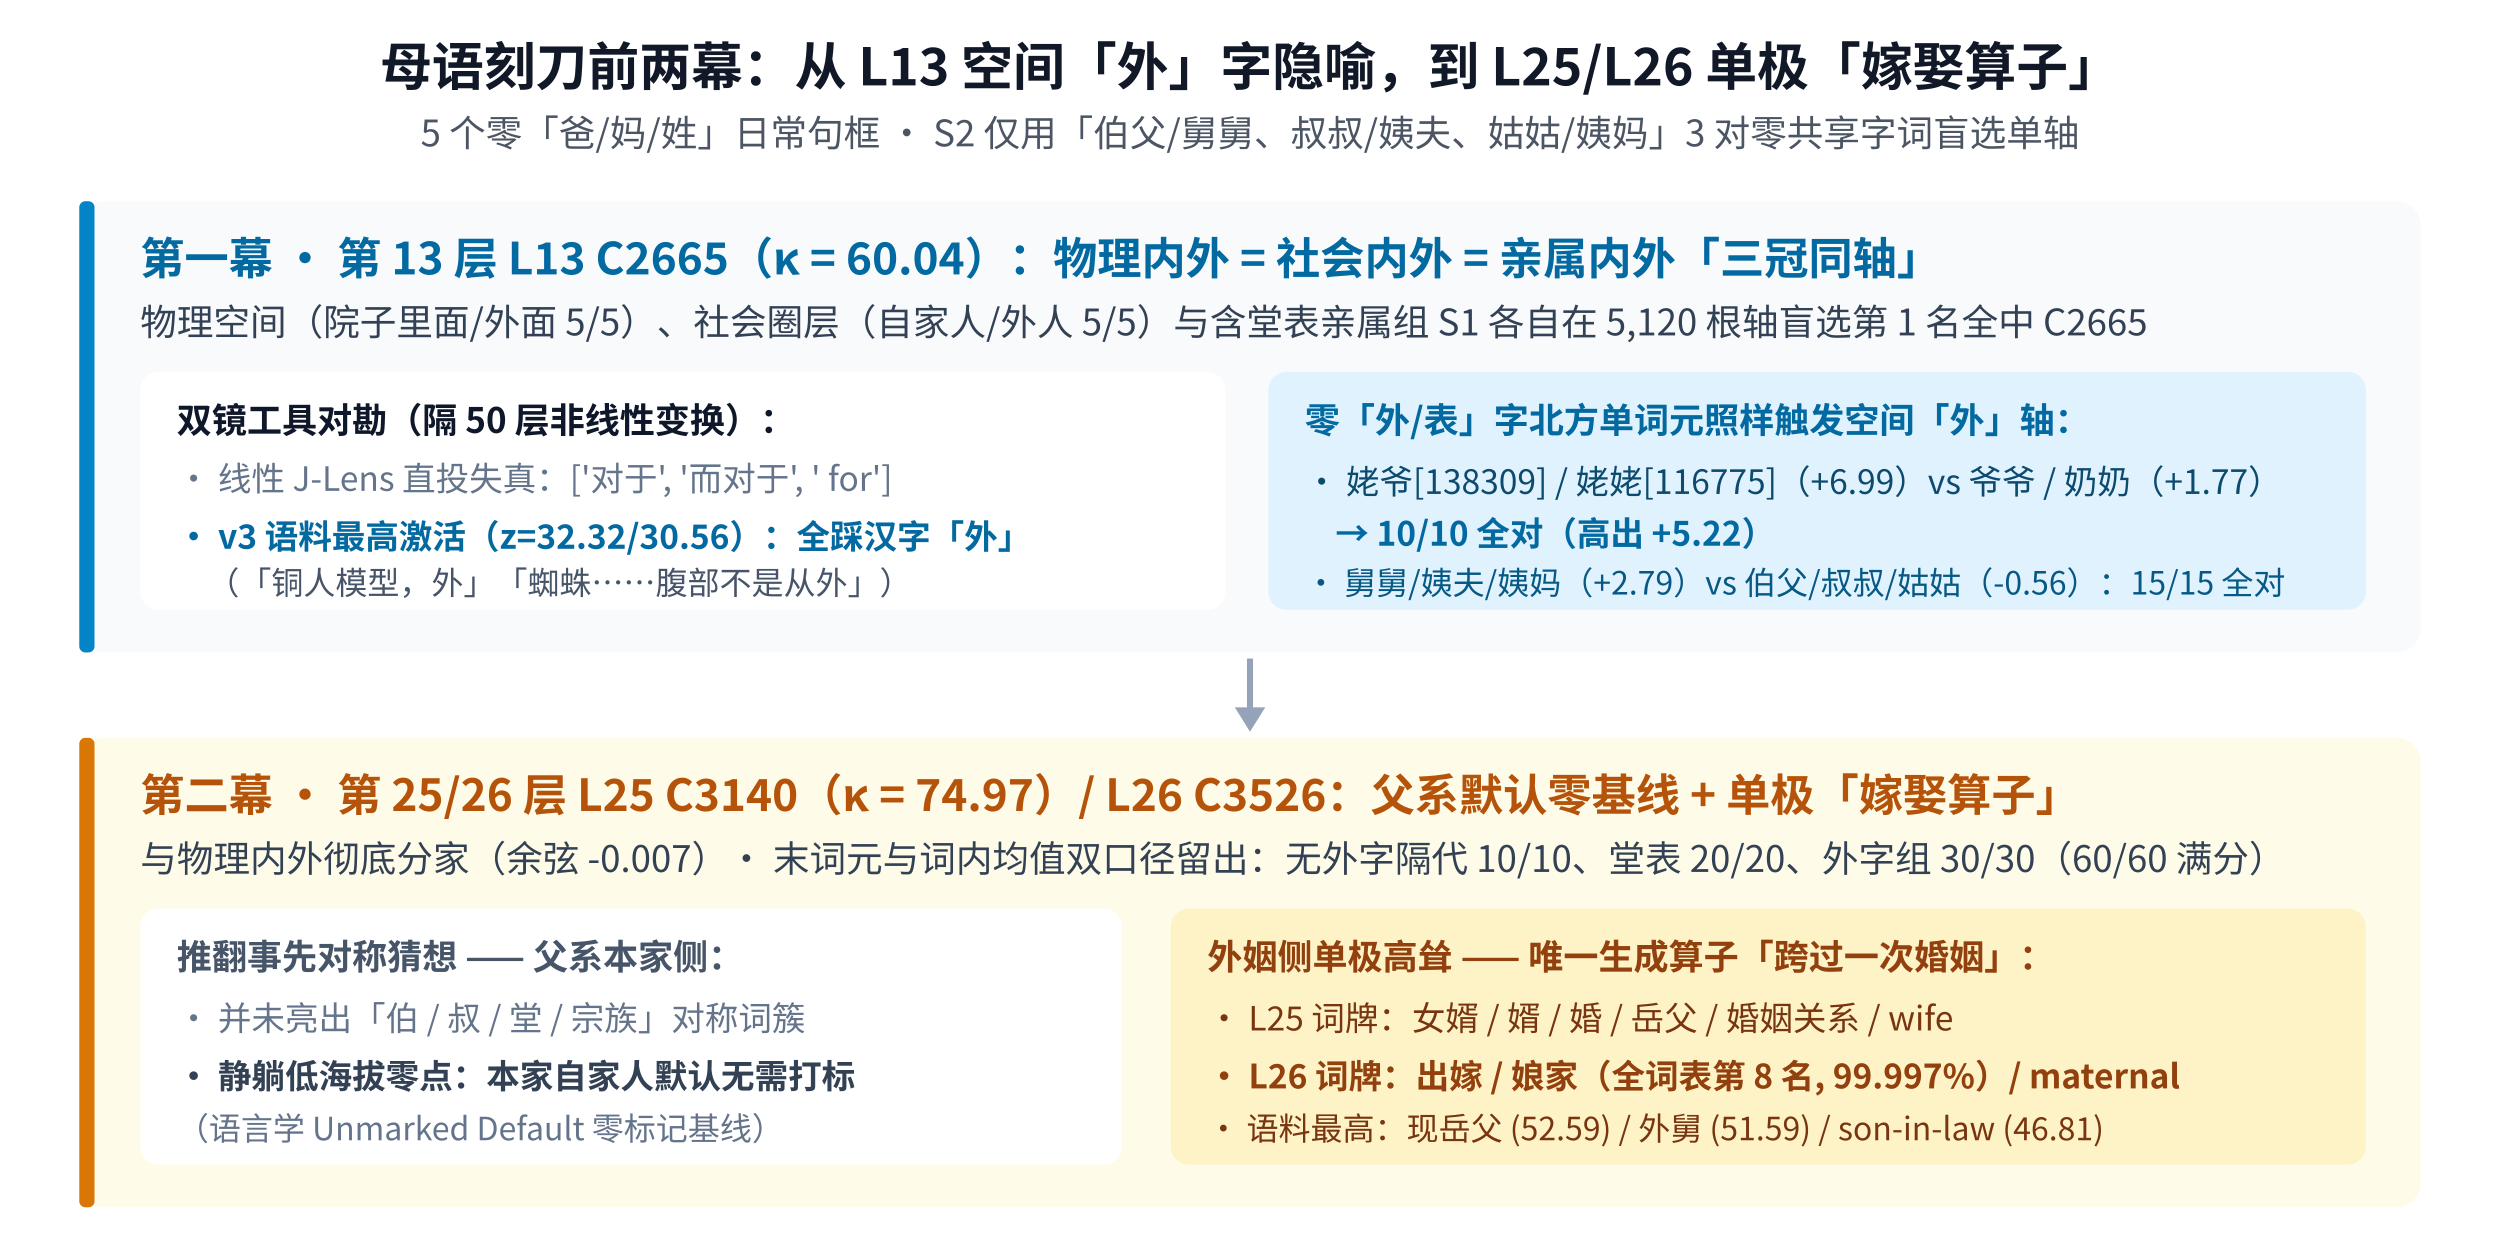
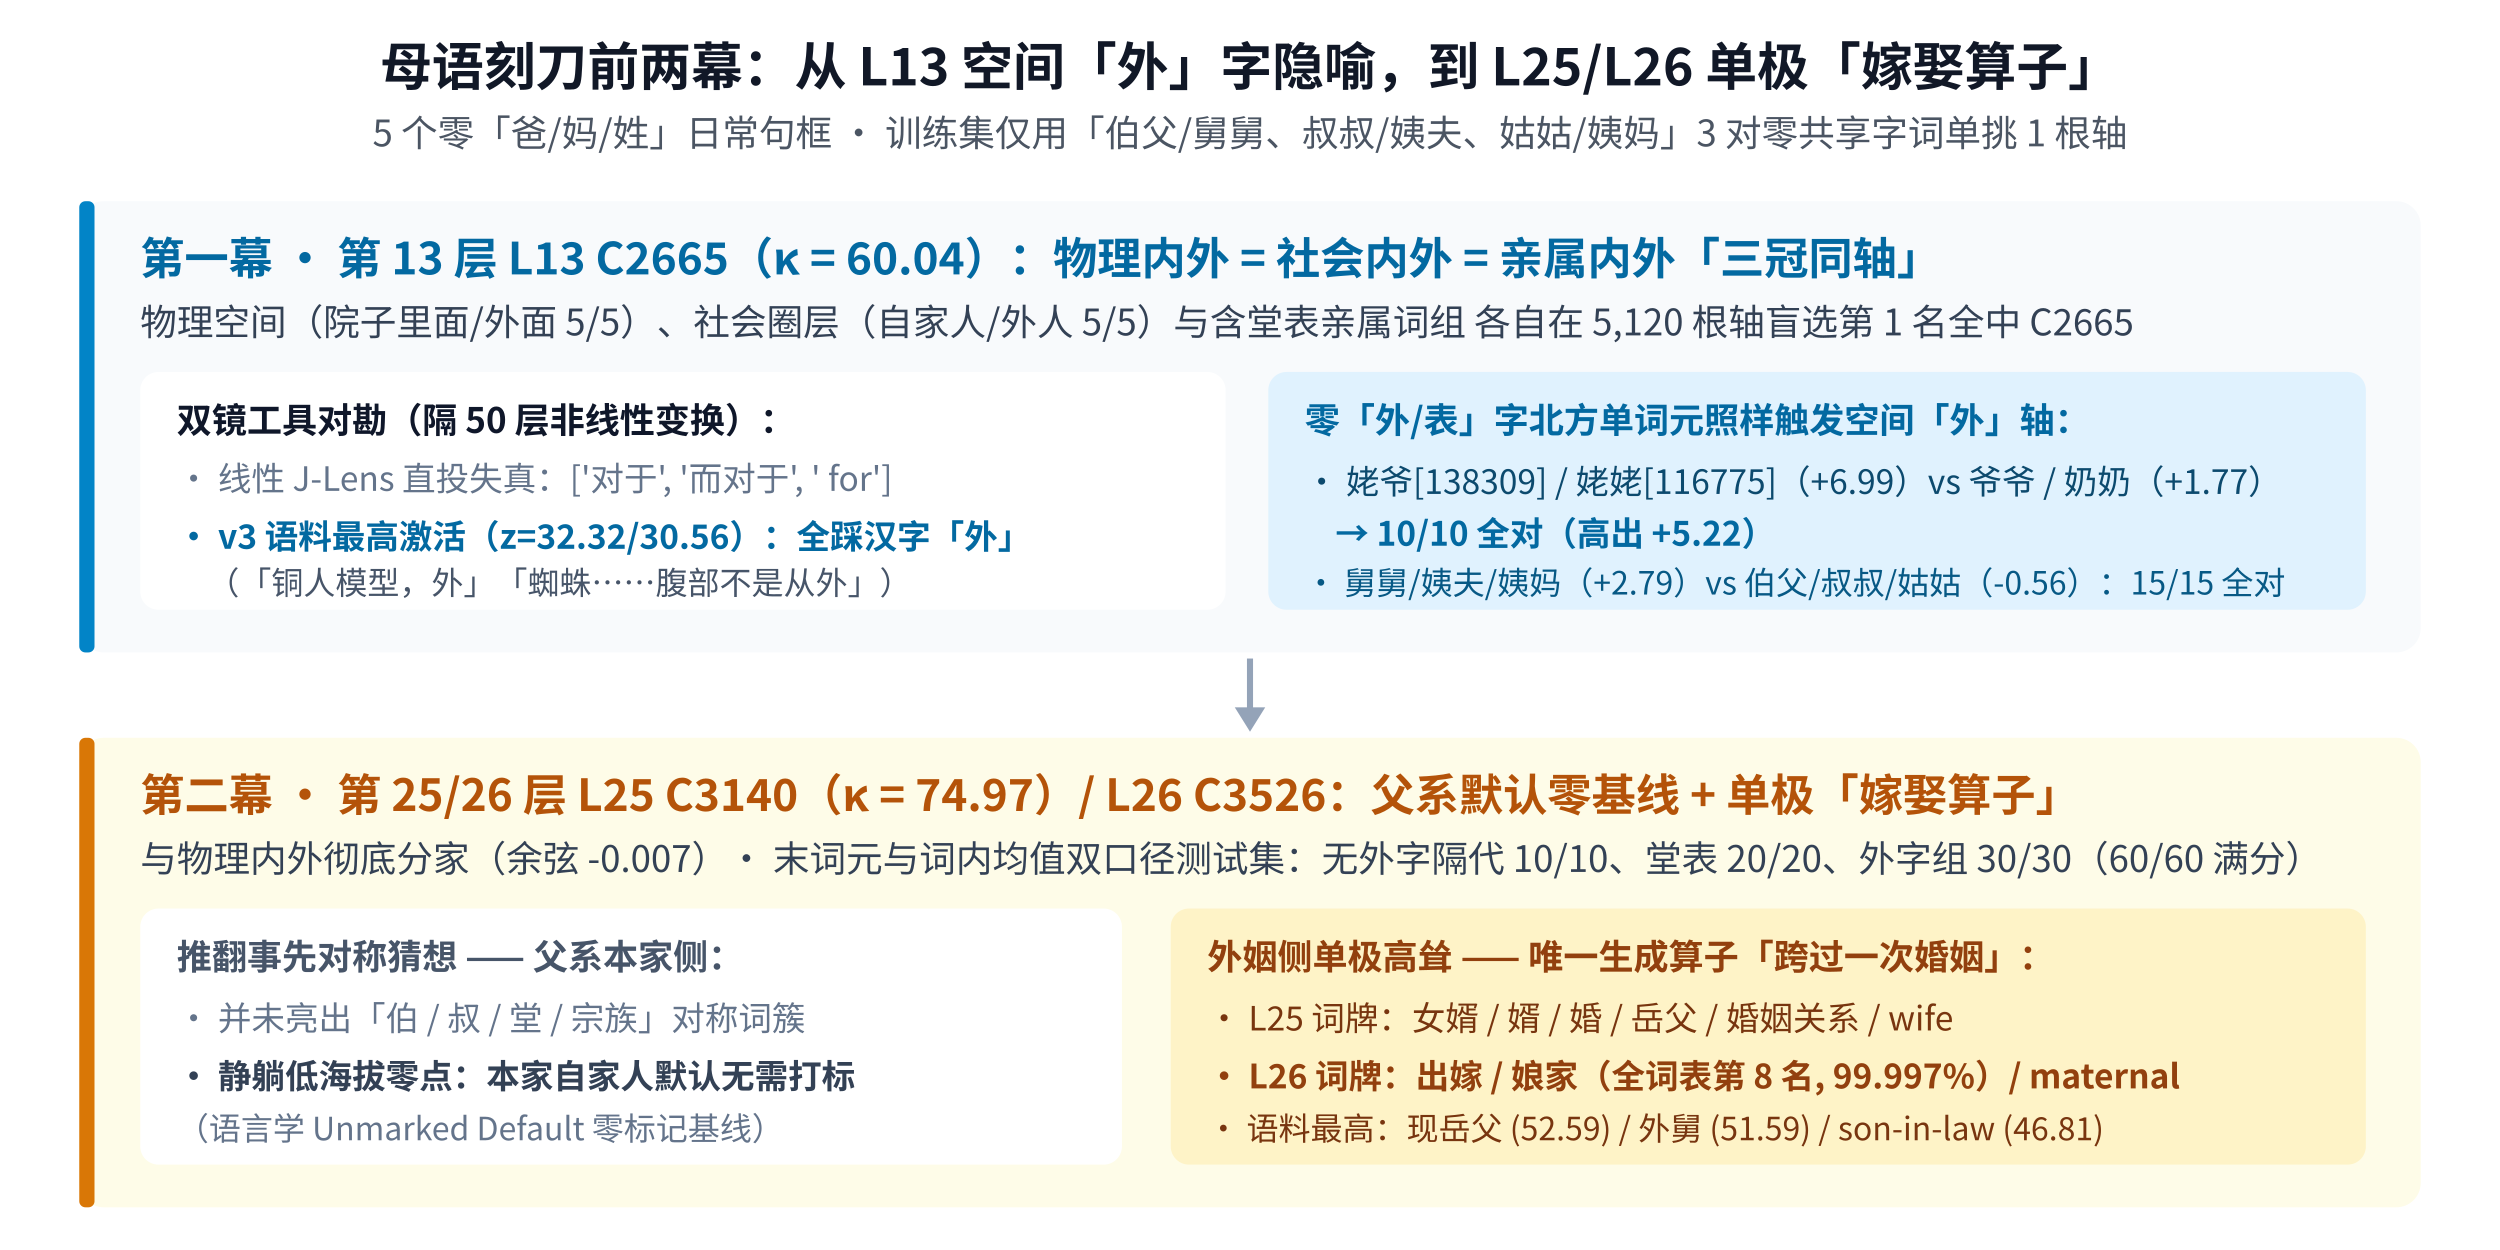
<svg xmlns="http://www.w3.org/2000/svg" viewBox="0 0 820 410" width="820" height="410" font-family="'WenQuanYi Micro Hei','Noto Sans CJK SC',sans-serif" style="background-color:#ffffff;">
  <rect width="820" height="410" fill="#ffffff" />
  <text x="410" y="28" text-anchor="middle" font-size="17" font-weight="bold" fill="#111827">母语刻刀前两幕：从 L13 空间「外」字隐喻，到 L25/L26 单极「嫁娶算子」</text>
-   <text x="410" y="48" text-anchor="middle" font-size="12" fill="#4b5563">5 个零「爸/妈/姓」日常句框 · S2 仅用「伯父/舅舅、叔叔/姨夫、姑姑/姨妈」3 对零共享字词盲选单轴</text>
+   <text x="410" y="48" text-anchor="middle" font-size="12" fill="#4b5563">5 个零「爸/妈/姓」日常句框 · 训练集仅用「伯父/舅舅、叔叔/姨夫、姑姑/姨妈」3 对零共享字词单挑 1 根轴</text>
  <rect x="26" y="66" width="768" height="148" rx="8" fill="#f8fafc" />
  <rect x="26" y="66" width="5" height="148" rx="2" fill="#0284c7" />
  <text x="46" y="90" font-size="14.5" font-weight="bold" fill="#0369a1">第一幕 · 第 13 层 L13 C2665（κ = 60.04）：物理内外 = 社会内外 = 亲属内外「三冠同轴」</text>
-   <text x="46" y="110" font-size="12" fill="#334155">物理空间（院子里面/外面 5/5）、社会圈层（自家人/外人 5/5）与含堂表亲属组 S1 各自在 5,120 根轴盲选第 1 名全中 C2665</text>
+   <text x="46" y="110" font-size="12" fill="#334155">物理空间（院子里面/外面 5/5）、社会圈层（自家人/外人 5/5）与含堂表亲属词组 各自在 5,120 根轴盲选第 1 名全中 C2665</text>
  <rect x="46" y="122" width="356" height="78" rx="6" fill="#ffffff" />
  <text x="58" y="142" font-size="11.5" font-weight="bold" fill="#0f172a">双镜工具对勘（隔 50 层非线性变换）：</text>
  <text x="58" y="161" font-size="11" fill="#64748b">• 线性 J-Lens 直投失真：['对于', '而对于', ' for']</text>
  <text x="58" y="180" font-size="11" font-weight="bold" fill="#0369a1">• v3 语料最高激活（z=32.32/30.56）：全踩汉字「外」</text>
  <text x="68" y="195" font-size="10.5" fill="#475569">（「铜人模型，外」「蜘蛛……腹部不是从外」）</text>
  <rect x="416" y="122" width="360" height="78" rx="6" fill="#e0f2fe" />
  <text x="428" y="142" font-size="11.5" font-weight="bold" fill="#0369a1">零「外/表」字北方单词元照样触发空间「外」轴：</text>
  <text x="428" y="162" font-size="11" fill="#0c4a6e">• 姥爷[138309] / 姥姥[116775]（+6.99）vs 爷爷 / 奶奶（+1.77）</text>
  <text x="438" y="179" font-size="11" font-weight="bold" fill="#0369a1">→ 10/10 全对（高出 +5.22）</text>
  <text x="428" y="195" font-size="10.5" fill="#075985">• 舅舅/姨夫/姨妈（+2.79）vs 伯父/叔叔/姑姑（-0.56）：15/15 全对</text>
  <line x1="410" y1="216" x2="410" y2="234" stroke="#94a3b8" stroke-width="2" />
  <polygon points="405,232 410,240 415,232" fill="#94a3b8" />
  <rect x="26" y="242" width="768" height="154" rx="8" fill="#fefce8" />
  <rect x="26" y="242" width="5" height="154" rx="2" fill="#d97706" />
  <text x="46" y="266" font-size="14.5" font-weight="bold" fill="#b45309">第二幕 · 第 25/26 层 L25 C3140（κ = 74.97）/ L26 C3526：父系默认零基线 + 单极「嫁娶算子」</text>
-   <text x="46" y="286" font-size="12" fill="#334155">与物理内外彻底分家（余弦 -0.007）· 末词元与词内均值双口径留出：无外字隔代 10/10、堂表 20/20、外字组 30/30（60/60 满分）</text>
+   <text x="46" y="286" font-size="12" fill="#334155">与物理内外彻底分家（余弦 -0.007）· 末词元与词内均值双口径测试集：无外字隔代 10/10、堂表 20/20、外字组 30/30（60/60 满分）</text>
  <rect x="46" y="298" width="322" height="84" rx="6" fill="#ffffff" />
  <text x="58" y="318" font-size="11.5" font-weight="bold" fill="#475569">推翻事先对称猜想 —— 父系本家侧：</text>
  <text x="58" y="338" font-size="11" fill="#64748b">• 并未亮出「伯 / 叔 / 堂 / 宗族」对称词簇</text>
  <text x="58" y="357" font-size="11" font-weight="bold" fill="#334155">• 静躺低海拔零点：本家自家人默认无需打标</text>
  <text x="58" y="374" font-size="10.5" fill="#64748b">（语言学 Unmarked Default 零标记基线）</text>
  <rect x="384" y="298" width="392" height="84" rx="6" fill="#fef3c7" />
  <text x="396" y="318" font-size="11.5" font-weight="bold" fill="#92400e">外姻侧单极高耸 —— 唯一生成算子「跨过一次婚姻」：</text>
  <text x="396" y="338" font-size="11" fill="#78350f">• L25 词牌：女婿 / 婿 / 婚 / 岳父 / 婚姻关系 / wife</text>
  <text x="396" y="357" font-size="11" font-weight="bold" fill="#92400e">• L26 词牌：出嫁 / 娘家（全词表第 8 名, 99.997%）/ maternal</text>
  <text x="396" y="374" font-size="10.5" fill="#78350f">• 语料最高：现岳父 (52.59) / 外舅 (51.59) / son-in-law (46.81)</text>
</svg>
